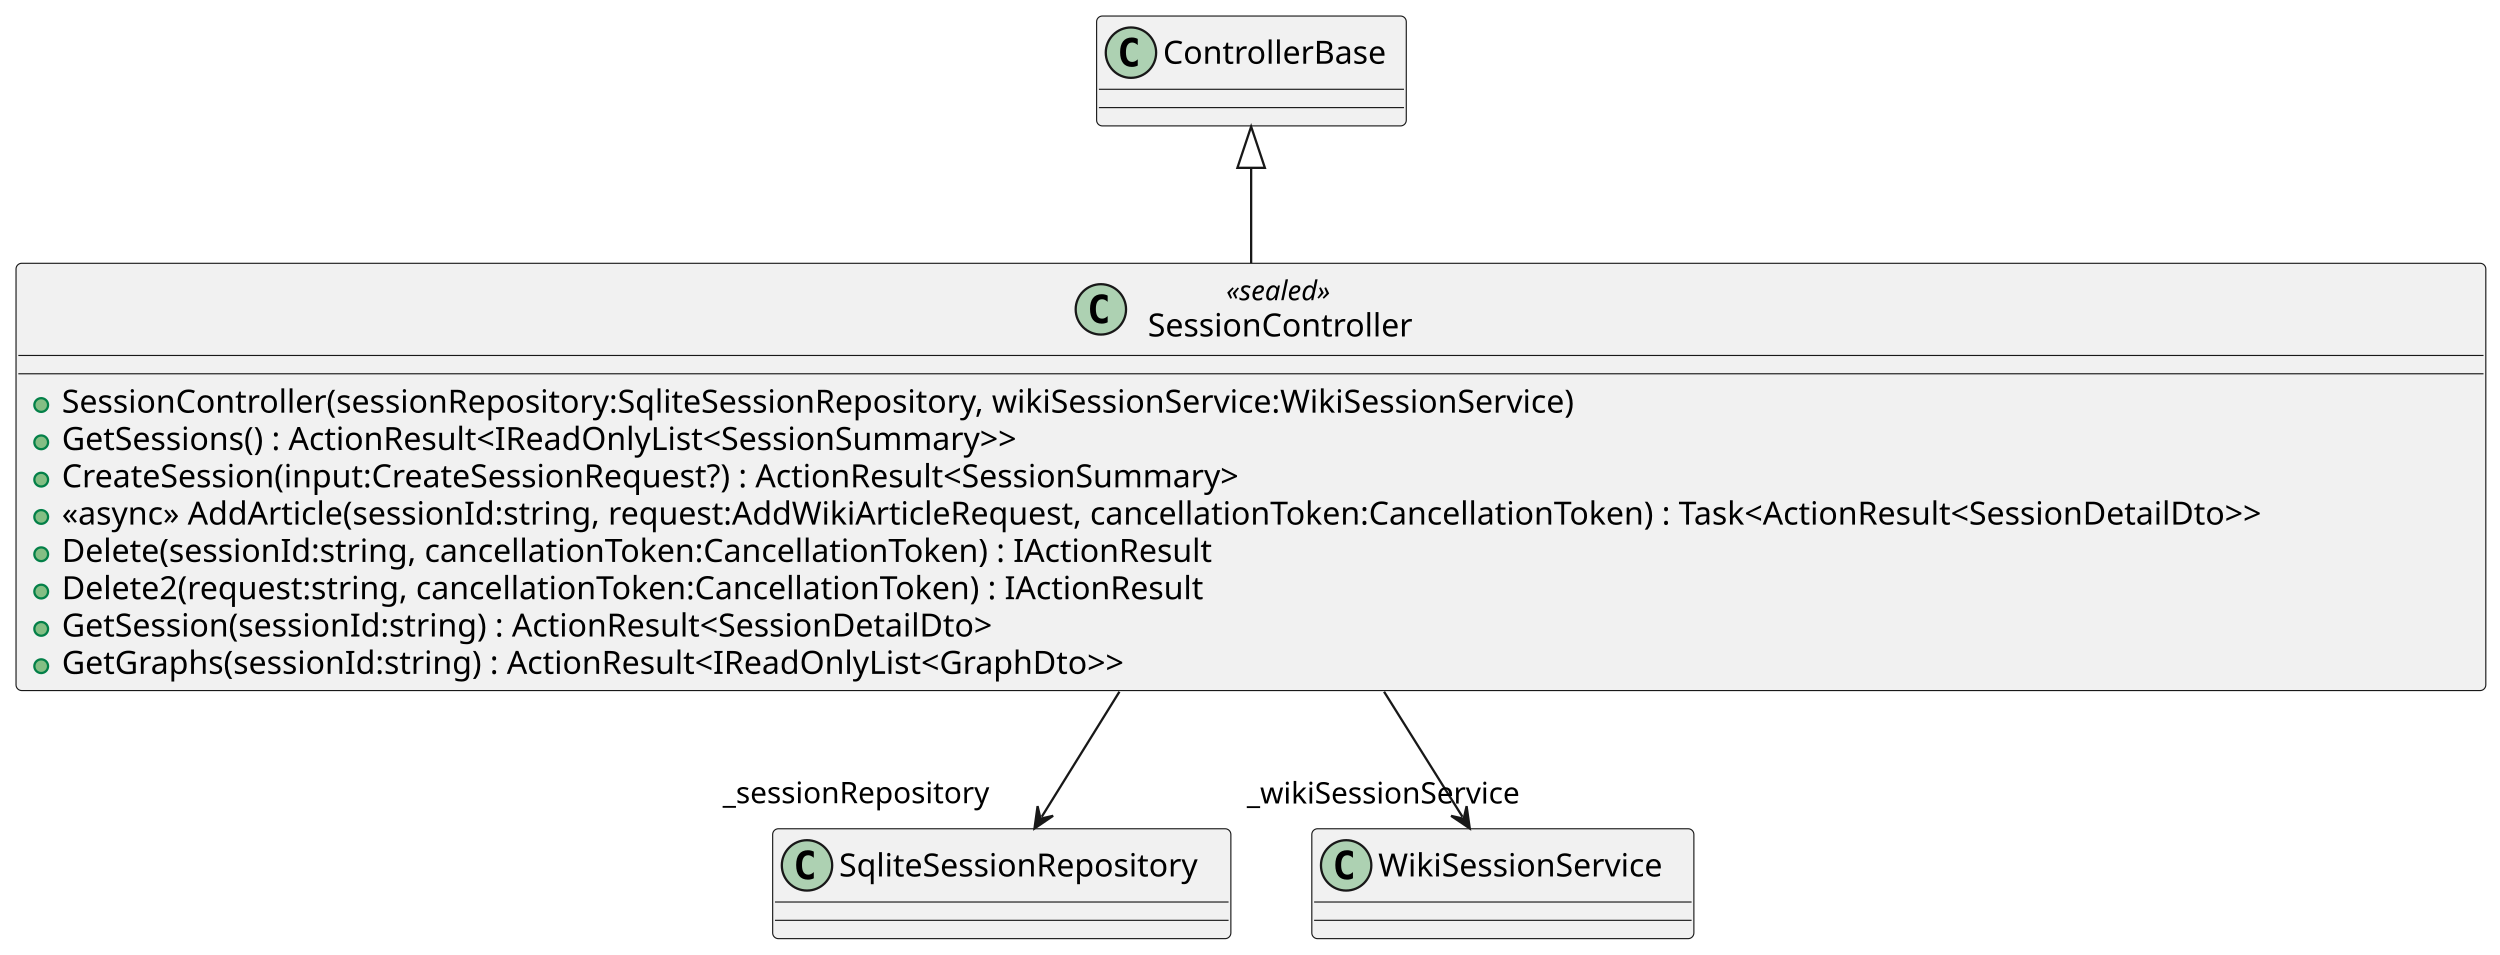
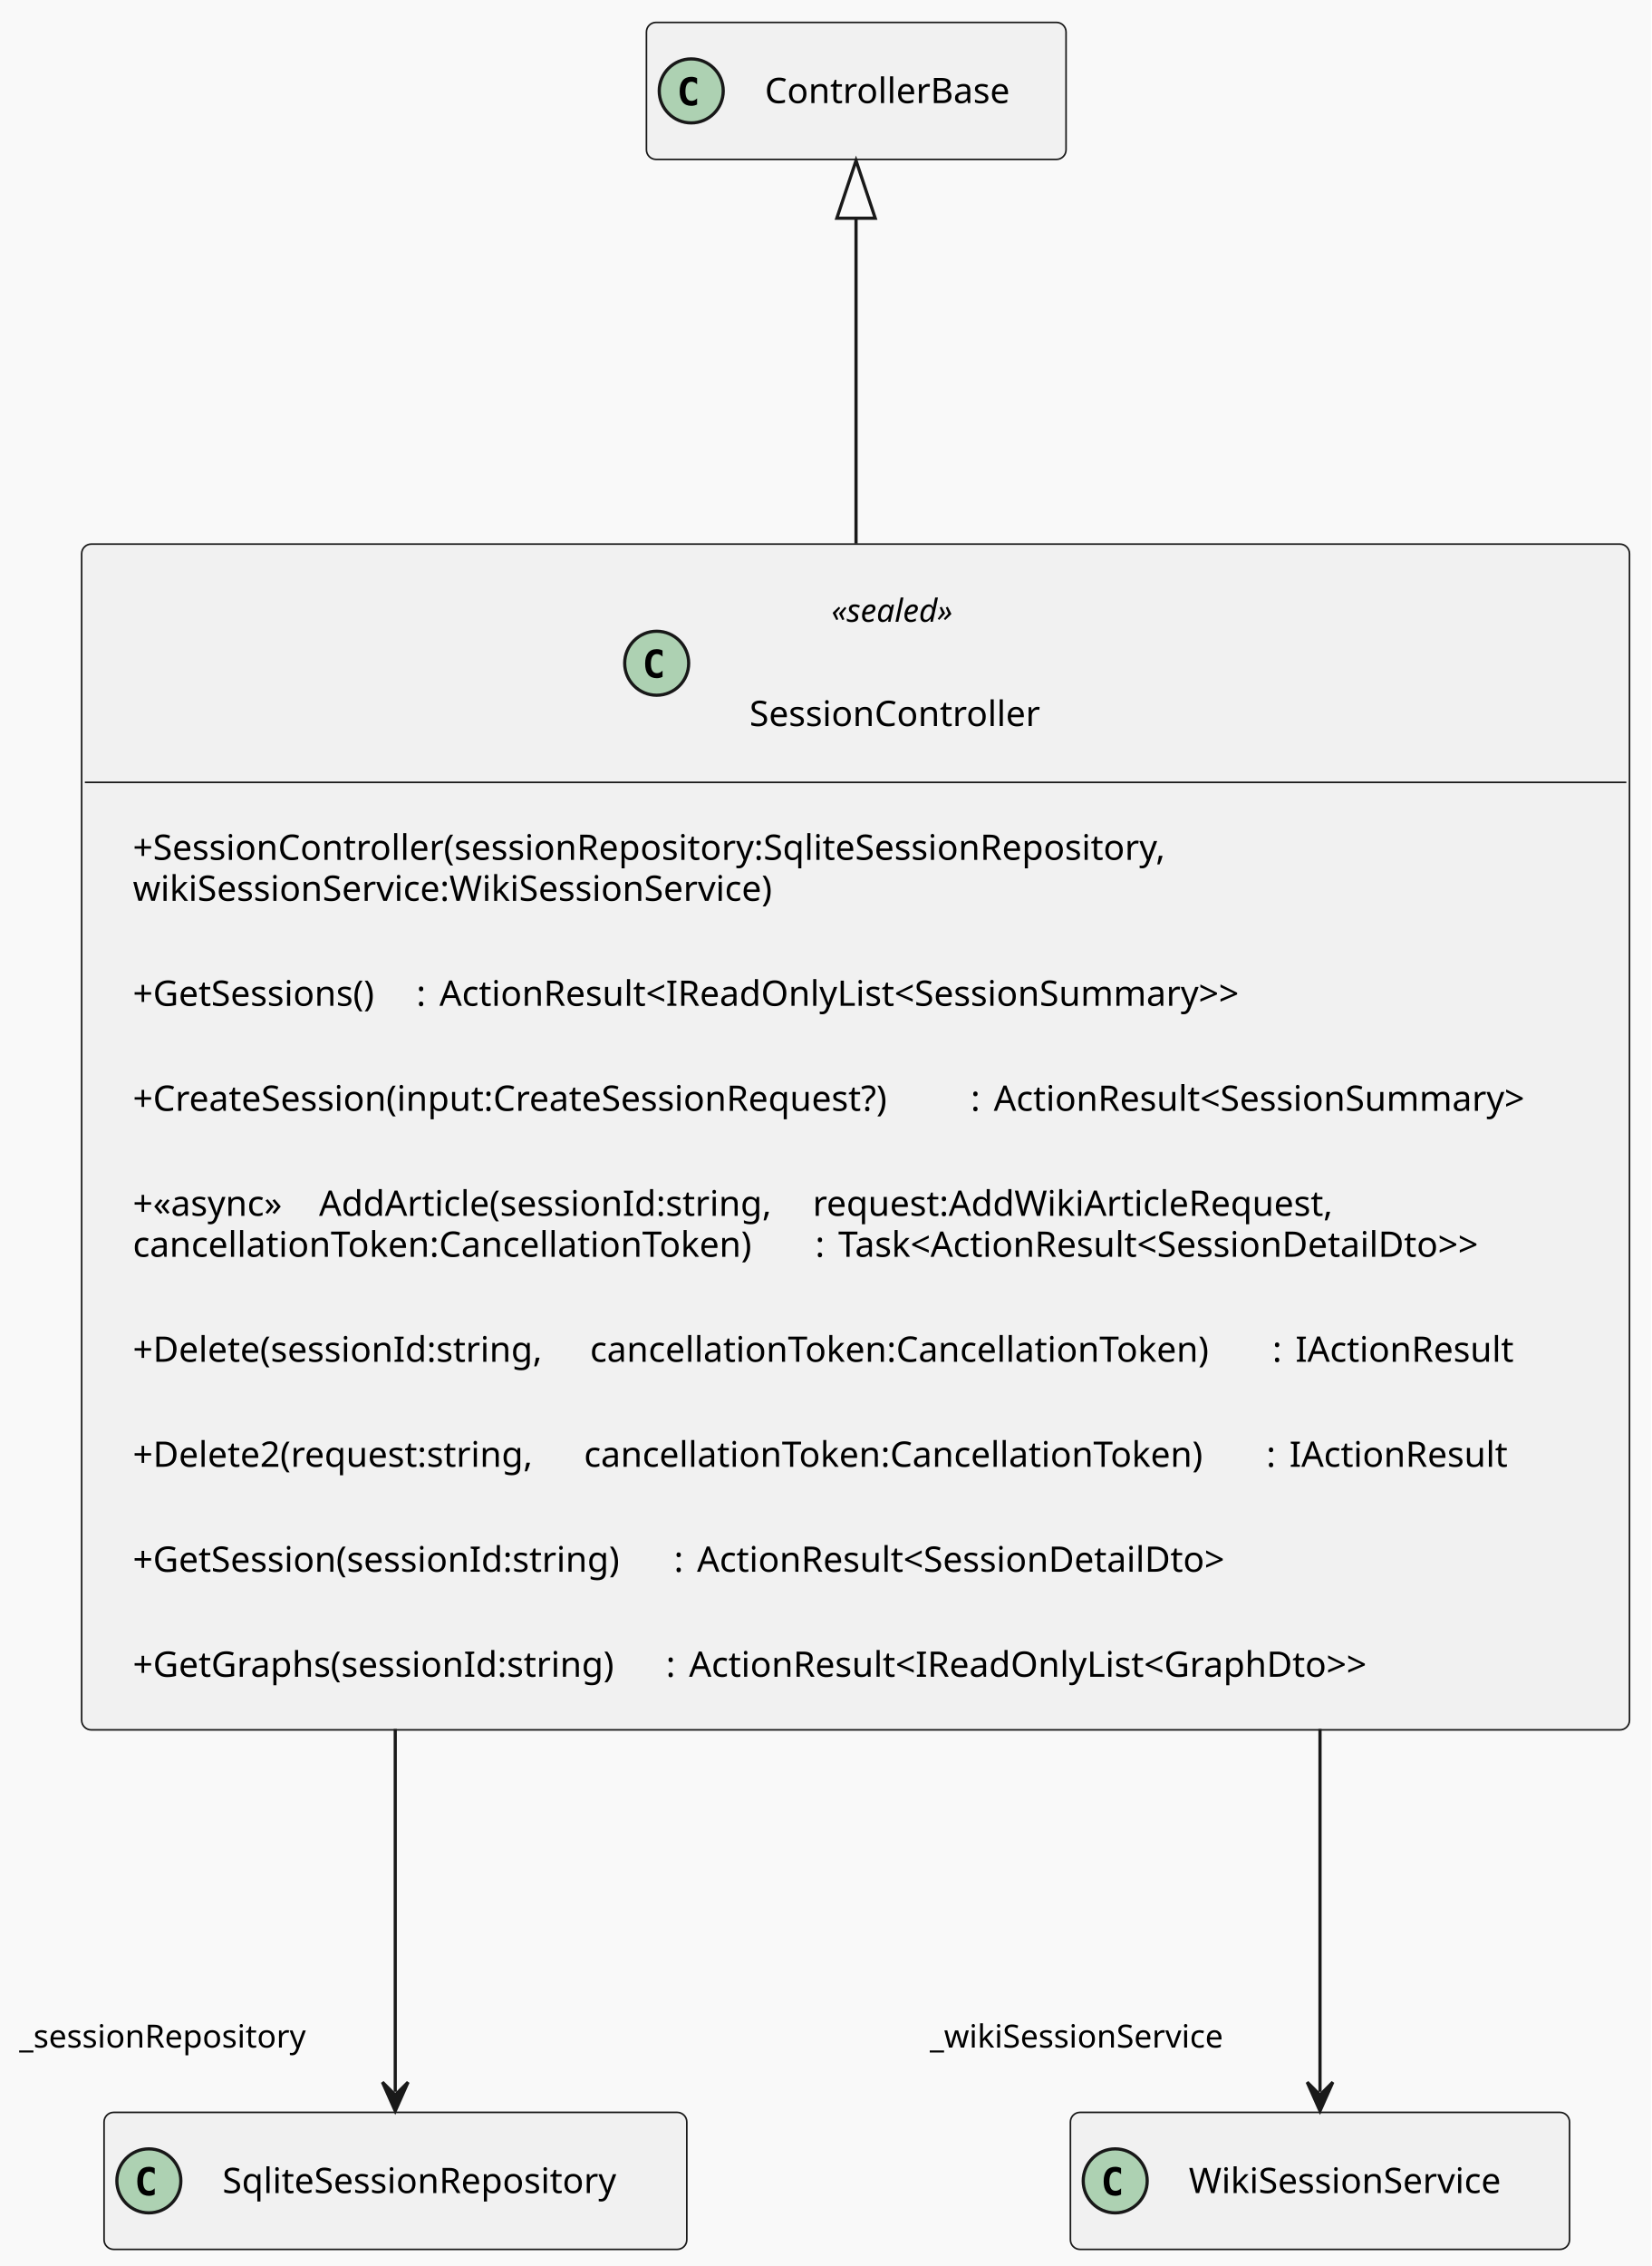
- <svg xmlns="http://www.w3.org/2000/svg" contentStyleType="text/css" data-diagram-type="CLASS" height="417px" preserveAspectRatio="none" style="width:1092px;height:417px;background:#FFFFFF;" version="1.1" viewBox="0 0 1092 417" width="1092px" zoomAndPan="magnify">
+ <svg xmlns="http://www.w3.org/2000/svg" contentStyleType="text/css" data-diagram-type="CLASS" height="708px" preserveAspectRatio="none" style="width:516px;height:708px;background:#F9F9F9;" version="1.1" viewBox="0 0 516 708" width="516px" zoomAndPan="magnify">
  <defs />
  <g>
-     <g class="entity" data-qualified-name="SessionController" data-source-line="1" id="ent0002">
-       <rect fill="#F1F1F1" height="186.641" rx="2.5" ry="2.5" style="stroke:#181818;stroke-width:0.5;" width="1078.803" x="7" y="115" />
-       <ellipse cx="480.857" cy="135.133" fill="#ADD1B2" rx="11" ry="11" style="stroke:#181818;stroke-width:1;" />
-       <path d="M483.826,140.773 Q483.248,141.07 482.607,141.211 Q481.966,141.367 481.263,141.367 Q478.763,141.367 477.435,139.727 Q476.123,138.07 476.123,134.945 Q476.123,131.82 477.435,130.164 Q478.763,128.508 481.263,128.508 Q481.966,128.508 482.607,128.664 Q483.263,128.82 483.826,129.117 L483.826,131.836 Q483.201,131.258 482.607,130.992 Q482.013,130.711 481.388,130.711 Q480.044,130.711 479.357,131.789 Q478.669,132.852 478.669,134.945 Q478.669,137.039 479.357,138.117 Q480.044,139.18 481.388,139.18 Q482.013,139.18 482.607,138.914 Q483.201,138.633 483.826,138.055 L483.826,140.773 Z " fill="#000000" />
-       <text fill="#000000" font-family="sans-serif" font-size="12" font-style="italic" lengthAdjust="spacing" textLength="54.135" x="535.584" y="131.139">«sealed»</text>
-       <text fill="#000000" font-family="sans-serif" font-size="14" lengthAdjust="spacing" textLength="122.589" x="501.357" y="146.964">SessionController</text>
-       <line style="stroke:#181818;stroke-width:0.5;" x1="8" x2="1084.803" y1="155.266" y2="155.266" />
-       <line style="stroke:#181818;stroke-width:0.5;" x1="8" x2="1084.803" y1="163.266" y2="163.266" />
-       <g data-visibility-modifier="PUBLIC_METHOD">
-         <ellipse cx="18" cy="176.914" fill="#84BE84" rx="3" ry="3" style="stroke:#038048;stroke-width:1;" />
-       </g>
-       <text fill="#000000" font-family="sans-serif" font-size="14" lengthAdjust="spacing" textLength="714.267" x="27" y="180.261">SessionController(sessionRepository:SqliteSessionRepository, wikiSessionService:WikiSessionService)</text>
-       <g data-visibility-modifier="PUBLIC_METHOD">
-         <ellipse cx="18" cy="193.211" fill="#84BE84" rx="3" ry="3" style="stroke:#038048;stroke-width:1;" />
-       </g>
-       <text fill="#000000" font-family="sans-serif" font-size="14" lengthAdjust="spacing" textLength="462.649" x="27" y="196.558">GetSessions() : ActionResult&lt;IReadOnlyList&lt;SessionSummary&gt;&gt;</text>
-       <g data-visibility-modifier="PUBLIC_METHOD">
-         <ellipse cx="18" cy="209.508" fill="#84BE84" rx="3" ry="3" style="stroke:#038048;stroke-width:1;" />
-       </g>
-       <text fill="#000000" font-family="sans-serif" font-size="14" lengthAdjust="spacing" textLength="563.192" x="27" y="212.855">CreateSession(input:CreateSessionRequest?) : ActionResult&lt;SessionSummary&gt;</text>
-       <g data-visibility-modifier="PUBLIC_METHOD">
-         <ellipse cx="18" cy="225.805" fill="#84BE84" rx="3" ry="3" style="stroke:#038048;stroke-width:1;" />
-       </g>
-       <text fill="#000000" font-family="sans-serif" font-size="14" lengthAdjust="spacing" textLength="1052.803" x="27" y="229.151">«async» AddArticle(sessionId:string, request:AddWikiArticleRequest, cancellationToken:CancellationToken) : Task&lt;ActionResult&lt;SessionDetailDto&gt;&gt;</text>
-       <g data-visibility-modifier="PUBLIC_METHOD">
-         <ellipse cx="18" cy="242.102" fill="#84BE84" rx="3" ry="3" style="stroke:#038048;stroke-width:1;" />
-       </g>
-       <text fill="#000000" font-family="sans-serif" font-size="14" lengthAdjust="spacing" textLength="542.78" x="27" y="245.448">Delete(sessionId:string, cancellationToken:CancellationToken) : IActionResult</text>
-       <g data-visibility-modifier="PUBLIC_METHOD">
-         <ellipse cx="18" cy="258.398" fill="#84BE84" rx="3" ry="3" style="stroke:#038048;stroke-width:1;" />
-       </g>
-       <text fill="#000000" font-family="sans-serif" font-size="14" lengthAdjust="spacing" textLength="540.374" x="27" y="261.745">Delete2(request:string, cancellationToken:CancellationToken) : IActionResult</text>
-       <g data-visibility-modifier="PUBLIC_METHOD">
-         <ellipse cx="18" cy="274.695" fill="#84BE84" rx="3" ry="3" style="stroke:#038048;stroke-width:1;" />
-       </g>
-       <text fill="#000000" font-family="sans-serif" font-size="14" lengthAdjust="spacing" textLength="443.584" x="27" y="278.042">GetSession(sessionId:string) : ActionResult&lt;SessionDetailDto&gt;</text>
-       <g data-visibility-modifier="PUBLIC_METHOD">
-         <ellipse cx="18" cy="290.992" fill="#84BE84" rx="3" ry="3" style="stroke:#038048;stroke-width:1;" />
-       </g>
-       <text fill="#000000" font-family="sans-serif" font-size="14" lengthAdjust="spacing" textLength="508.628" x="27" y="294.339">GetGraphs(sessionId:string) : ActionResult&lt;IReadOnlyList&lt;GraphDto&gt;&gt;</text>
+     <rect fill="#F9F9F9" height="708" style="stroke:none;stroke-width:1;" width="516" x="0" y="0" />
+     <g class="entity" data-qualified-name="SessionController" data-source-line="20" id="ent0002">
+       <rect fill="#F1F1F1" height="370.492" rx="3" ry="3" style="stroke:#181818;stroke-width:0.5;" width="483.725" x="25.52" y="170" />
+       <ellipse cx="205.223" cy="207.223" fill="#ADD1B2" rx="10" ry="10" style="stroke:#181818;stroke-width:1;" />
+       <path d="M207.051,211.473 Q206.645,211.676 206.192,211.785 Q205.739,211.894 205.254,211.894 Q203.473,211.894 202.536,210.738 Q201.614,209.566 201.614,207.363 Q201.614,205.144 202.536,203.988 Q203.473,202.816 205.254,202.816 Q205.739,202.816 206.192,202.926 Q206.661,203.019 207.051,203.238 L207.051,205.16 Q206.614,204.754 206.192,204.566 Q205.77,204.363 205.333,204.363 Q204.379,204.363 203.895,205.129 Q203.411,205.879 203.411,207.363 Q203.411,208.832 203.895,209.582 Q204.379,210.332 205.333,210.332 Q205.77,210.332 206.192,210.144 Q206.614,209.957 207.051,209.551 L207.051,211.473 Z " fill="#000000" />
+       <text fill="#000000" font-family="sans-serif" font-size="10" font-style="italic" lengthAdjust="spacing" textLength="45.112" x="259.827" y="194.282">«sealed»</text>
+       <text fill="#000000" font-family="sans-serif" font-size="11" lengthAdjust="spacing" textLength="96.32" x="234.223" y="226.851">SessionController</text>
+       <line style="stroke:#181818;stroke-width:0.5;" x1="26.52" x2="508.246" y1="244.445" y2="244.445" />
+       <text fill="#000000" font-family="sans-serif" font-size="11" lengthAdjust="spacing" textLength="348.847" x="41.52" y="268.656">+SessionController(sessionRepository:SqliteSessionRepository,</text>
+       <text fill="#000000" font-family="sans-serif" font-size="11" lengthAdjust="spacing" textLength="218.083" x="41.52" y="281.46">wikiSessionService:WikiSessionService)</text>
+       <text fill="#000000" font-family="sans-serif" font-size="11" lengthAdjust="spacing" textLength="85.105" x="41.52" y="314.265">+GetSessions()</text>
+       <text fill="#000000" font-family="sans-serif" font-size="11" lengthAdjust="spacing" textLength="3.497" x="126.626" y="314.265"> </text>
+       <text fill="#000000" font-family="sans-serif" font-size="11" lengthAdjust="spacing" textLength="3.706" x="130.122" y="314.265">:</text>
+       <text fill="#000000" font-family="sans-serif" font-size="11" lengthAdjust="spacing" textLength="3.497" x="133.828" y="314.265"> </text>
+       <text fill="#000000" font-family="sans-serif" font-size="11" lengthAdjust="spacing" textLength="276.923" x="137.325" y="314.265">ActionResult&lt;IReadOnlyList&lt;SessionSummary&gt;&gt;</text>
+       <text fill="#000000" font-family="sans-serif" font-size="11" lengthAdjust="spacing" textLength="258.339" x="41.52" y="347.07">+CreateSession(input:CreateSessionRequest?)</text>
+       <text fill="#000000" font-family="sans-serif" font-size="11" lengthAdjust="spacing" textLength="3.497" x="299.859" y="347.07"> </text>
+       <text fill="#000000" font-family="sans-serif" font-size="11" lengthAdjust="spacing" textLength="3.706" x="303.356" y="347.07">:</text>
+       <text fill="#000000" font-family="sans-serif" font-size="11" lengthAdjust="spacing" textLength="3.497" x="307.062" y="347.07"> </text>
+       <text fill="#000000" font-family="sans-serif" font-size="11" lengthAdjust="spacing" textLength="182.687" x="310.559" y="347.07">ActionResult&lt;SessionSummary&gt;</text>
+       <text fill="#000000" font-family="sans-serif" font-size="11" lengthAdjust="spacing" textLength="54.678" x="41.52" y="379.875">+«async»</text>
+       <text fill="#000000" font-family="sans-serif" font-size="11" lengthAdjust="spacing" textLength="3.497" x="96.198" y="379.875"> </text>
+       <text fill="#000000" font-family="sans-serif" font-size="11" lengthAdjust="spacing" textLength="150.793" x="99.695" y="379.875">AddArticle(sessionId:string,</text>
+       <text fill="#000000" font-family="sans-serif" font-size="11" lengthAdjust="spacing" textLength="3.497" x="250.488" y="379.875"> </text>
+       <text fill="#000000" font-family="sans-serif" font-size="11" lengthAdjust="spacing" textLength="174.571" x="253.985" y="379.875">request:AddWikiArticleRequest,</text>
+       <text fill="#000000" font-family="sans-serif" font-size="11" lengthAdjust="spacing" textLength="209.747" x="41.52" y="392.679">cancellationToken:CancellationToken)</text>
+       <text fill="#000000" font-family="sans-serif" font-size="11" lengthAdjust="spacing" textLength="3.497" x="251.267" y="392.679"> </text>
+       <text fill="#000000" font-family="sans-serif" font-size="11" lengthAdjust="spacing" textLength="3.706" x="254.764" y="392.679">:</text>
+       <text fill="#000000" font-family="sans-serif" font-size="11" lengthAdjust="spacing" textLength="3.497" x="258.47" y="392.679"> </text>
+       <text fill="#000000" font-family="sans-serif" font-size="11" lengthAdjust="spacing" textLength="225.441" x="261.966" y="392.679">Task&lt;ActionResult&lt;SessionDetailDto&gt;&gt;</text>
+       <text fill="#000000" font-family="sans-serif" font-size="11" lengthAdjust="spacing" textLength="139.375" x="41.52" y="425.484">+Delete(sessionId:string,</text>
+       <text fill="#000000" font-family="sans-serif" font-size="11" lengthAdjust="spacing" textLength="3.497" x="180.895" y="425.484"> </text>
+       <text fill="#000000" font-family="sans-serif" font-size="11" lengthAdjust="spacing" textLength="209.747" x="184.392" y="425.484">cancellationToken:CancellationToken)</text>
+       <text fill="#000000" font-family="sans-serif" font-size="11" lengthAdjust="spacing" textLength="3.497" x="394.138" y="425.484"> </text>
+       <text fill="#000000" font-family="sans-serif" font-size="11" lengthAdjust="spacing" textLength="3.706" x="397.635" y="425.484">:</text>
+       <text fill="#000000" font-family="sans-serif" font-size="11" lengthAdjust="spacing" textLength="3.497" x="401.341" y="425.484"> </text>
+       <text fill="#000000" font-family="sans-serif" font-size="11" lengthAdjust="spacing" textLength="72.37" x="404.837" y="425.484">IActionResult</text>
+       <text fill="#000000" font-family="sans-serif" font-size="11" lengthAdjust="spacing" textLength="137.484" x="41.52" y="458.289">+Delete2(request:string,</text>
+       <text fill="#000000" font-family="sans-serif" font-size="11" lengthAdjust="spacing" textLength="3.497" x="179.004" y="458.289"> </text>
+       <text fill="#000000" font-family="sans-serif" font-size="11" lengthAdjust="spacing" textLength="209.747" x="182.501" y="458.289">cancellationToken:CancellationToken)</text>
+       <text fill="#000000" font-family="sans-serif" font-size="11" lengthAdjust="spacing" textLength="3.497" x="392.248" y="458.289"> </text>
+       <text fill="#000000" font-family="sans-serif" font-size="11" lengthAdjust="spacing" textLength="3.706" x="395.744" y="458.289">:</text>
+       <text fill="#000000" font-family="sans-serif" font-size="11" lengthAdjust="spacing" textLength="3.497" x="399.45" y="458.289"> </text>
+       <text fill="#000000" font-family="sans-serif" font-size="11" lengthAdjust="spacing" textLength="72.37" x="402.947" y="458.289">IActionResult</text>
+       <text fill="#000000" font-family="sans-serif" font-size="11" lengthAdjust="spacing" textLength="165.602" x="41.52" y="491.093">+GetSession(sessionId:string)</text>
+       <text fill="#000000" font-family="sans-serif" font-size="11" lengthAdjust="spacing" textLength="3.497" x="207.122" y="491.093"> </text>
+       <text fill="#000000" font-family="sans-serif" font-size="11" lengthAdjust="spacing" textLength="3.706" x="210.619" y="491.093">:</text>
+       <text fill="#000000" font-family="sans-serif" font-size="11" lengthAdjust="spacing" textLength="3.497" x="214.325" y="491.093"> </text>
+       <text fill="#000000" font-family="sans-serif" font-size="11" lengthAdjust="spacing" textLength="181.446" x="217.821" y="491.093">ActionResult&lt;SessionDetailDto&gt;</text>
+       <text fill="#000000" font-family="sans-serif" font-size="11" lengthAdjust="spacing" textLength="163.104" x="41.52" y="523.898">+GetGraphs(sessionId:string)</text>
+       <text fill="#000000" font-family="sans-serif" font-size="11" lengthAdjust="spacing" textLength="3.497" x="204.625" y="523.898"> </text>
+       <text fill="#000000" font-family="sans-serif" font-size="11" lengthAdjust="spacing" textLength="3.706" x="208.121" y="523.898">:</text>
+       <text fill="#000000" font-family="sans-serif" font-size="11" lengthAdjust="spacing" textLength="3.497" x="211.827" y="523.898"> </text>
+       <text fill="#000000" font-family="sans-serif" font-size="11" lengthAdjust="spacing" textLength="235.05" x="215.324" y="523.898">ActionResult&lt;IReadOnlyList&lt;GraphDto&gt;&gt;</text>
    </g>
-     <g class="entity" data-qualified-name="ControllerBase" data-source-line="11" id="ent0003">
-       <rect fill="#F1F1F1" height="48" rx="2.5" ry="2.5" style="stroke:#181818;stroke-width:0.5;" width="135.264" x="479" y="7" />
-       <ellipse cx="494" cy="23" fill="#ADD1B2" rx="11" ry="11" style="stroke:#181818;stroke-width:1;" />
-       <path d="M496.969,28.641 Q496.391,28.938 495.75,29.078 Q495.109,29.234 494.406,29.234 Q491.906,29.234 490.578,27.594 Q489.266,25.938 489.266,22.812 Q489.266,19.688 490.578,18.031 Q491.906,16.375 494.406,16.375 Q495.109,16.375 495.75,16.531 Q496.406,16.688 496.969,16.984 L496.969,19.703 Q496.344,19.125 495.75,18.859 Q495.156,18.578 494.531,18.578 Q493.188,18.578 492.5,19.656 Q491.812,20.719 491.812,22.812 Q491.812,24.906 492.5,25.984 Q493.188,27.047 494.531,27.047 Q495.156,27.047 495.75,26.781 Q496.344,26.5 496.969,25.922 L496.969,28.641 Z " fill="#000000" />
-       <text fill="#000000" font-family="sans-serif" font-size="14" lengthAdjust="spacing" textLength="103.264" x="508" y="27.847">ControllerBase</text>
-       <line style="stroke:#181818;stroke-width:0.5;" x1="480" x2="613.264" y1="39" y2="39" />
-       <line style="stroke:#181818;stroke-width:0.5;" x1="480" x2="613.264" y1="47" y2="47" />
+     <g class="entity" data-qualified-name="ControllerBase" data-source-line="30" id="ent0003">
+       <rect fill="#F1F1F1" height="42.805" rx="3" ry="3" style="stroke:#181818;stroke-width:0.5;" width="131.136" x="202.02" y="7" />
+       <ellipse cx="216.02" cy="28.402" fill="#ADD1B2" rx="10" ry="10" style="stroke:#181818;stroke-width:1;" />
+       <path d="M217.849,32.652 Q217.442,32.855 216.989,32.965 Q216.536,33.074 216.052,33.074 Q214.27,33.074 213.333,31.918 Q212.411,30.746 212.411,28.543 Q212.411,26.324 213.333,25.168 Q214.27,23.996 216.052,23.996 Q216.536,23.996 216.989,24.105 Q217.458,24.199 217.849,24.418 L217.849,26.34 Q217.411,25.934 216.989,25.746 Q216.567,25.543 216.13,25.543 Q215.177,25.543 214.692,26.309 Q214.208,27.059 214.208,28.543 Q214.208,30.012 214.692,30.762 Q215.177,31.512 216.13,31.512 Q216.567,31.512 216.989,31.324 Q217.411,31.137 217.849,30.73 L217.849,32.652 Z " fill="#000000" />
+       <text fill="#000000" font-family="sans-serif" font-size="11" lengthAdjust="spacing" textLength="81.136" x="239.02" y="32.21">ControllerBase</text>
    </g>
-     <g class="entity" data-qualified-name="SqliteSessionRepository" data-source-line="12" id="ent0005">
-       <rect fill="#F1F1F1" height="48" rx="2.5" ry="2.5" style="stroke:#181818;stroke-width:0.5;" width="200.144" x="337.5" y="362" />
-       <ellipse cx="352.5" cy="378" fill="#ADD1B2" rx="11" ry="11" style="stroke:#181818;stroke-width:1;" />
-       <path d="M355.469,383.641 Q354.891,383.938 354.25,384.078 Q353.609,384.234 352.906,384.234 Q350.406,384.234 349.078,382.594 Q347.766,380.938 347.766,377.812 Q347.766,374.688 349.078,373.031 Q350.406,371.375 352.906,371.375 Q353.609,371.375 354.25,371.531 Q354.906,371.688 355.469,371.984 L355.469,374.703 Q354.844,374.125 354.25,373.859 Q353.656,373.578 353.031,373.578 Q351.688,373.578 351,374.656 Q350.312,375.719 350.312,377.812 Q350.312,379.906 351,380.984 Q351.688,382.047 353.031,382.047 Q353.656,382.047 354.25,381.781 Q354.844,381.5 355.469,380.922 L355.469,383.641 Z " fill="#000000" />
-       <text fill="#000000" font-family="sans-serif" font-size="14" lengthAdjust="spacing" textLength="168.144" x="366.5" y="382.847">SqliteSessionRepository</text>
-       <line style="stroke:#181818;stroke-width:0.5;" x1="338.5" x2="536.644" y1="394" y2="394" />
-       <line style="stroke:#181818;stroke-width:0.5;" x1="338.5" x2="536.644" y1="402" y2="402" />
+     <g class="entity" data-qualified-name="SqliteSessionRepository" data-source-line="31" id="ent0005">
+       <rect fill="#F1F1F1" height="42.805" rx="3" ry="3" style="stroke:#181818;stroke-width:0.5;" width="182.113" x="32.52" y="660" />
+       <ellipse cx="46.52" cy="681.402" fill="#ADD1B2" rx="10" ry="10" style="stroke:#181818;stroke-width:1;" />
+       <path d="M48.349,685.652 Q47.942,685.856 47.489,685.965 Q47.036,686.074 46.552,686.074 Q44.77,686.074 43.833,684.918 Q42.911,683.746 42.911,681.543 Q42.911,679.324 43.833,678.168 Q44.77,676.996 46.552,676.996 Q47.036,676.996 47.489,677.106 Q47.958,677.199 48.349,677.418 L48.349,679.34 Q47.911,678.934 47.489,678.746 Q47.067,678.543 46.63,678.543 Q45.677,678.543 45.192,679.309 Q44.708,680.059 44.708,681.543 Q44.708,683.012 45.192,683.762 Q45.677,684.512 46.63,684.512 Q47.067,684.512 47.489,684.324 Q47.911,684.137 48.349,683.731 L48.349,685.652 Z " fill="#000000" />
+       <text fill="#000000" font-family="sans-serif" font-size="11" lengthAdjust="spacing" textLength="132.113" x="69.52" y="685.21">SqliteSessionRepository</text>
    </g>
-     <g class="entity" data-qualified-name="WikiSessionService" data-source-line="13" id="ent0007">
-       <rect fill="#F1F1F1" height="48" rx="2.5" ry="2.5" style="stroke:#181818;stroke-width:0.5;" width="166.887" x="573" y="362" />
-       <ellipse cx="588" cy="378" fill="#ADD1B2" rx="11" ry="11" style="stroke:#181818;stroke-width:1;" />
-       <path d="M590.969,383.641 Q590.391,383.938 589.75,384.078 Q589.109,384.234 588.406,384.234 Q585.906,384.234 584.578,382.594 Q583.266,380.938 583.266,377.812 Q583.266,374.688 584.578,373.031 Q585.906,371.375 588.406,371.375 Q589.109,371.375 589.75,371.531 Q590.406,371.688 590.969,371.984 L590.969,374.703 Q590.344,374.125 589.75,373.859 Q589.156,373.578 588.531,373.578 Q587.188,373.578 586.5,374.656 Q585.812,375.719 585.812,377.812 Q585.812,379.906 586.5,380.984 Q587.188,382.047 588.531,382.047 Q589.156,382.047 589.75,381.781 Q590.344,381.5 590.969,380.922 L590.969,383.641 Z " fill="#000000" />
-       <text fill="#000000" font-family="sans-serif" font-size="14" lengthAdjust="spacing" textLength="134.887" x="602" y="382.847">WikiSessionService</text>
-       <line style="stroke:#181818;stroke-width:0.5;" x1="574" x2="738.887" y1="394" y2="394" />
-       <line style="stroke:#181818;stroke-width:0.5;" x1="574" x2="738.887" y1="402" y2="402" />
+     <g class="entity" data-qualified-name="WikiSessionService" data-source-line="32" id="ent0007">
+       <rect fill="#F1F1F1" height="42.805" rx="3" ry="3" style="stroke:#181818;stroke-width:0.5;" width="155.982" x="334.521" y="660" />
+       <ellipse cx="348.521" cy="681.402" fill="#ADD1B2" rx="10" ry="10" style="stroke:#181818;stroke-width:1;" />
+       <path d="M350.349,685.652 Q349.942,685.856 349.489,685.965 Q349.036,686.074 348.552,686.074 Q346.771,686.074 345.833,684.918 Q344.911,683.746 344.911,681.543 Q344.911,679.324 345.833,678.168 Q346.771,676.996 348.552,676.996 Q349.036,676.996 349.489,677.106 Q349.958,677.199 350.349,677.418 L350.349,679.34 Q349.911,678.934 349.489,678.746 Q349.067,678.543 348.63,678.543 Q347.677,678.543 347.192,679.309 Q346.708,680.059 346.708,681.543 Q346.708,683.012 347.192,683.762 Q347.677,684.512 348.63,684.512 Q349.067,684.512 349.489,684.324 Q349.911,684.137 350.349,683.731 L350.349,685.652 Z " fill="#000000" />
+       <text fill="#000000" font-family="sans-serif" font-size="11" lengthAdjust="spacing" textLength="105.982" x="371.521" y="685.21">WikiSessionService</text>
    </g>
-     <g class="link" data-entity-1="ent0003" data-entity-2="ent0002" data-link-type="extension" data-source-line="11" id="lnk4">
-       <path codeLine="11" d="M546.5,73.31 C546.5,88.97 546.5,92.74 546.5,114.92" fill="none" id="ControllerBase-backto-SessionController" style="stroke:#181818;stroke-width:1;" />
-       <polygon fill="none" points="546.5,55.31,540.5,73.31,552.5,73.31,546.5,55.31" style="stroke:#181818;stroke-width:1;" />
+     <g class="link" data-entity-1="ent0003" data-entity-2="ent0002" data-link-type="extension" data-source-line="30" id="lnk4">
+       <path codeLine="30" d="M267.521,68.18 C267.521,93.95 267.521,121.6 267.521,169.85" fill="none" id="ControllerBase-backto-SessionController" style="stroke:#191919;stroke-width:1;" />
+       <polygon fill="none" points="267.521,50.18,261.521,68.18,273.521,68.18,267.521,50.18" style="stroke:#191919;stroke-width:1;" />
    </g>
-     <g class="link" data-entity-1="ent0002" data-entity-2="ent0005" data-link-type="dependency" data-source-line="12" id="lnk6">
-       <path codeLine="12" d="M488.97,302.13 C475.15,324.38 464.757,341.114 455.026,356.774" fill="none" id="SessionController-to-SqliteSessionRepository" style="stroke:#181818;stroke-width:1;" />
-       <polygon fill="#181818" points="451.86,361.87,460.007,356.336,454.499,357.623,453.212,352.114,451.86,361.87" style="stroke:#181818;stroke-width:1;" />
-       <text fill="#000000" font-family="sans-serif" font-size="13" lengthAdjust="spacing" textLength="124.332" x="315.676" y="350.849">_sessionRepository</text>
+     <g class="link" data-entity-1="ent0002" data-entity-2="ent0005" data-link-type="dependency" data-source-line="31" id="lnk6">
+       <path codeLine="31" d="M123.52,540.19 C123.52,588.26 123.52,627.75 123.52,653.57" fill="none" id="SessionController-to-SqliteSessionRepository" style="stroke:#191919;stroke-width:1;" />
+       <polygon fill="#191919" points="123.52,659.57,127.52,650.57,123.52,654.57,119.52,650.57,123.52,659.57" style="stroke:#191919;stroke-width:1;" />
+       <text fill="#000000" font-family="sans-serif" font-size="10" lengthAdjust="spacing" textLength="95.64" x="6" y="639.756">_sessionRepository</text>
    </g>
-     <g class="link" data-entity-1="ent0002" data-entity-2="ent0007" data-link-type="dependency" data-source-line="13" id="lnk8">
-       <path codeLine="13" d="M604.56,302.13 C618.5,324.38 629.005,341.125 638.815,356.785" fill="none" id="SessionController-to-WikiSessionService" style="stroke:#181818;stroke-width:1;" />
-       <polygon fill="#181818" points="642,361.87,640.612,352.119,639.346,357.633,633.832,356.366,642,361.87" style="stroke:#181818;stroke-width:1;" />
-       <text fill="#000000" font-family="sans-serif" font-size="13" lengthAdjust="spacing" textLength="129.53" x="544.625" y="350.97">_wikiSessionService</text>
+     <g class="link" data-entity-1="ent0002" data-entity-2="ent0007" data-link-type="dependency" data-source-line="32" id="lnk8">
+       <path codeLine="32" d="M412.521,540.19 C412.521,588.26 412.521,627.75 412.521,653.57" fill="none" id="SessionController-to-WikiSessionService" style="stroke:#191919;stroke-width:1;" />
+       <polygon fill="#191919" points="412.521,659.57,416.521,650.57,412.521,654.57,408.521,650.57,412.521,659.57" style="stroke:#191919;stroke-width:1;" />
+       <text fill="#000000" font-family="sans-serif" font-size="10" lengthAdjust="spacing" textLength="99.639" x="290.577" y="639.756">_wikiSessionService</text>
    </g>
  </g>
</svg>
